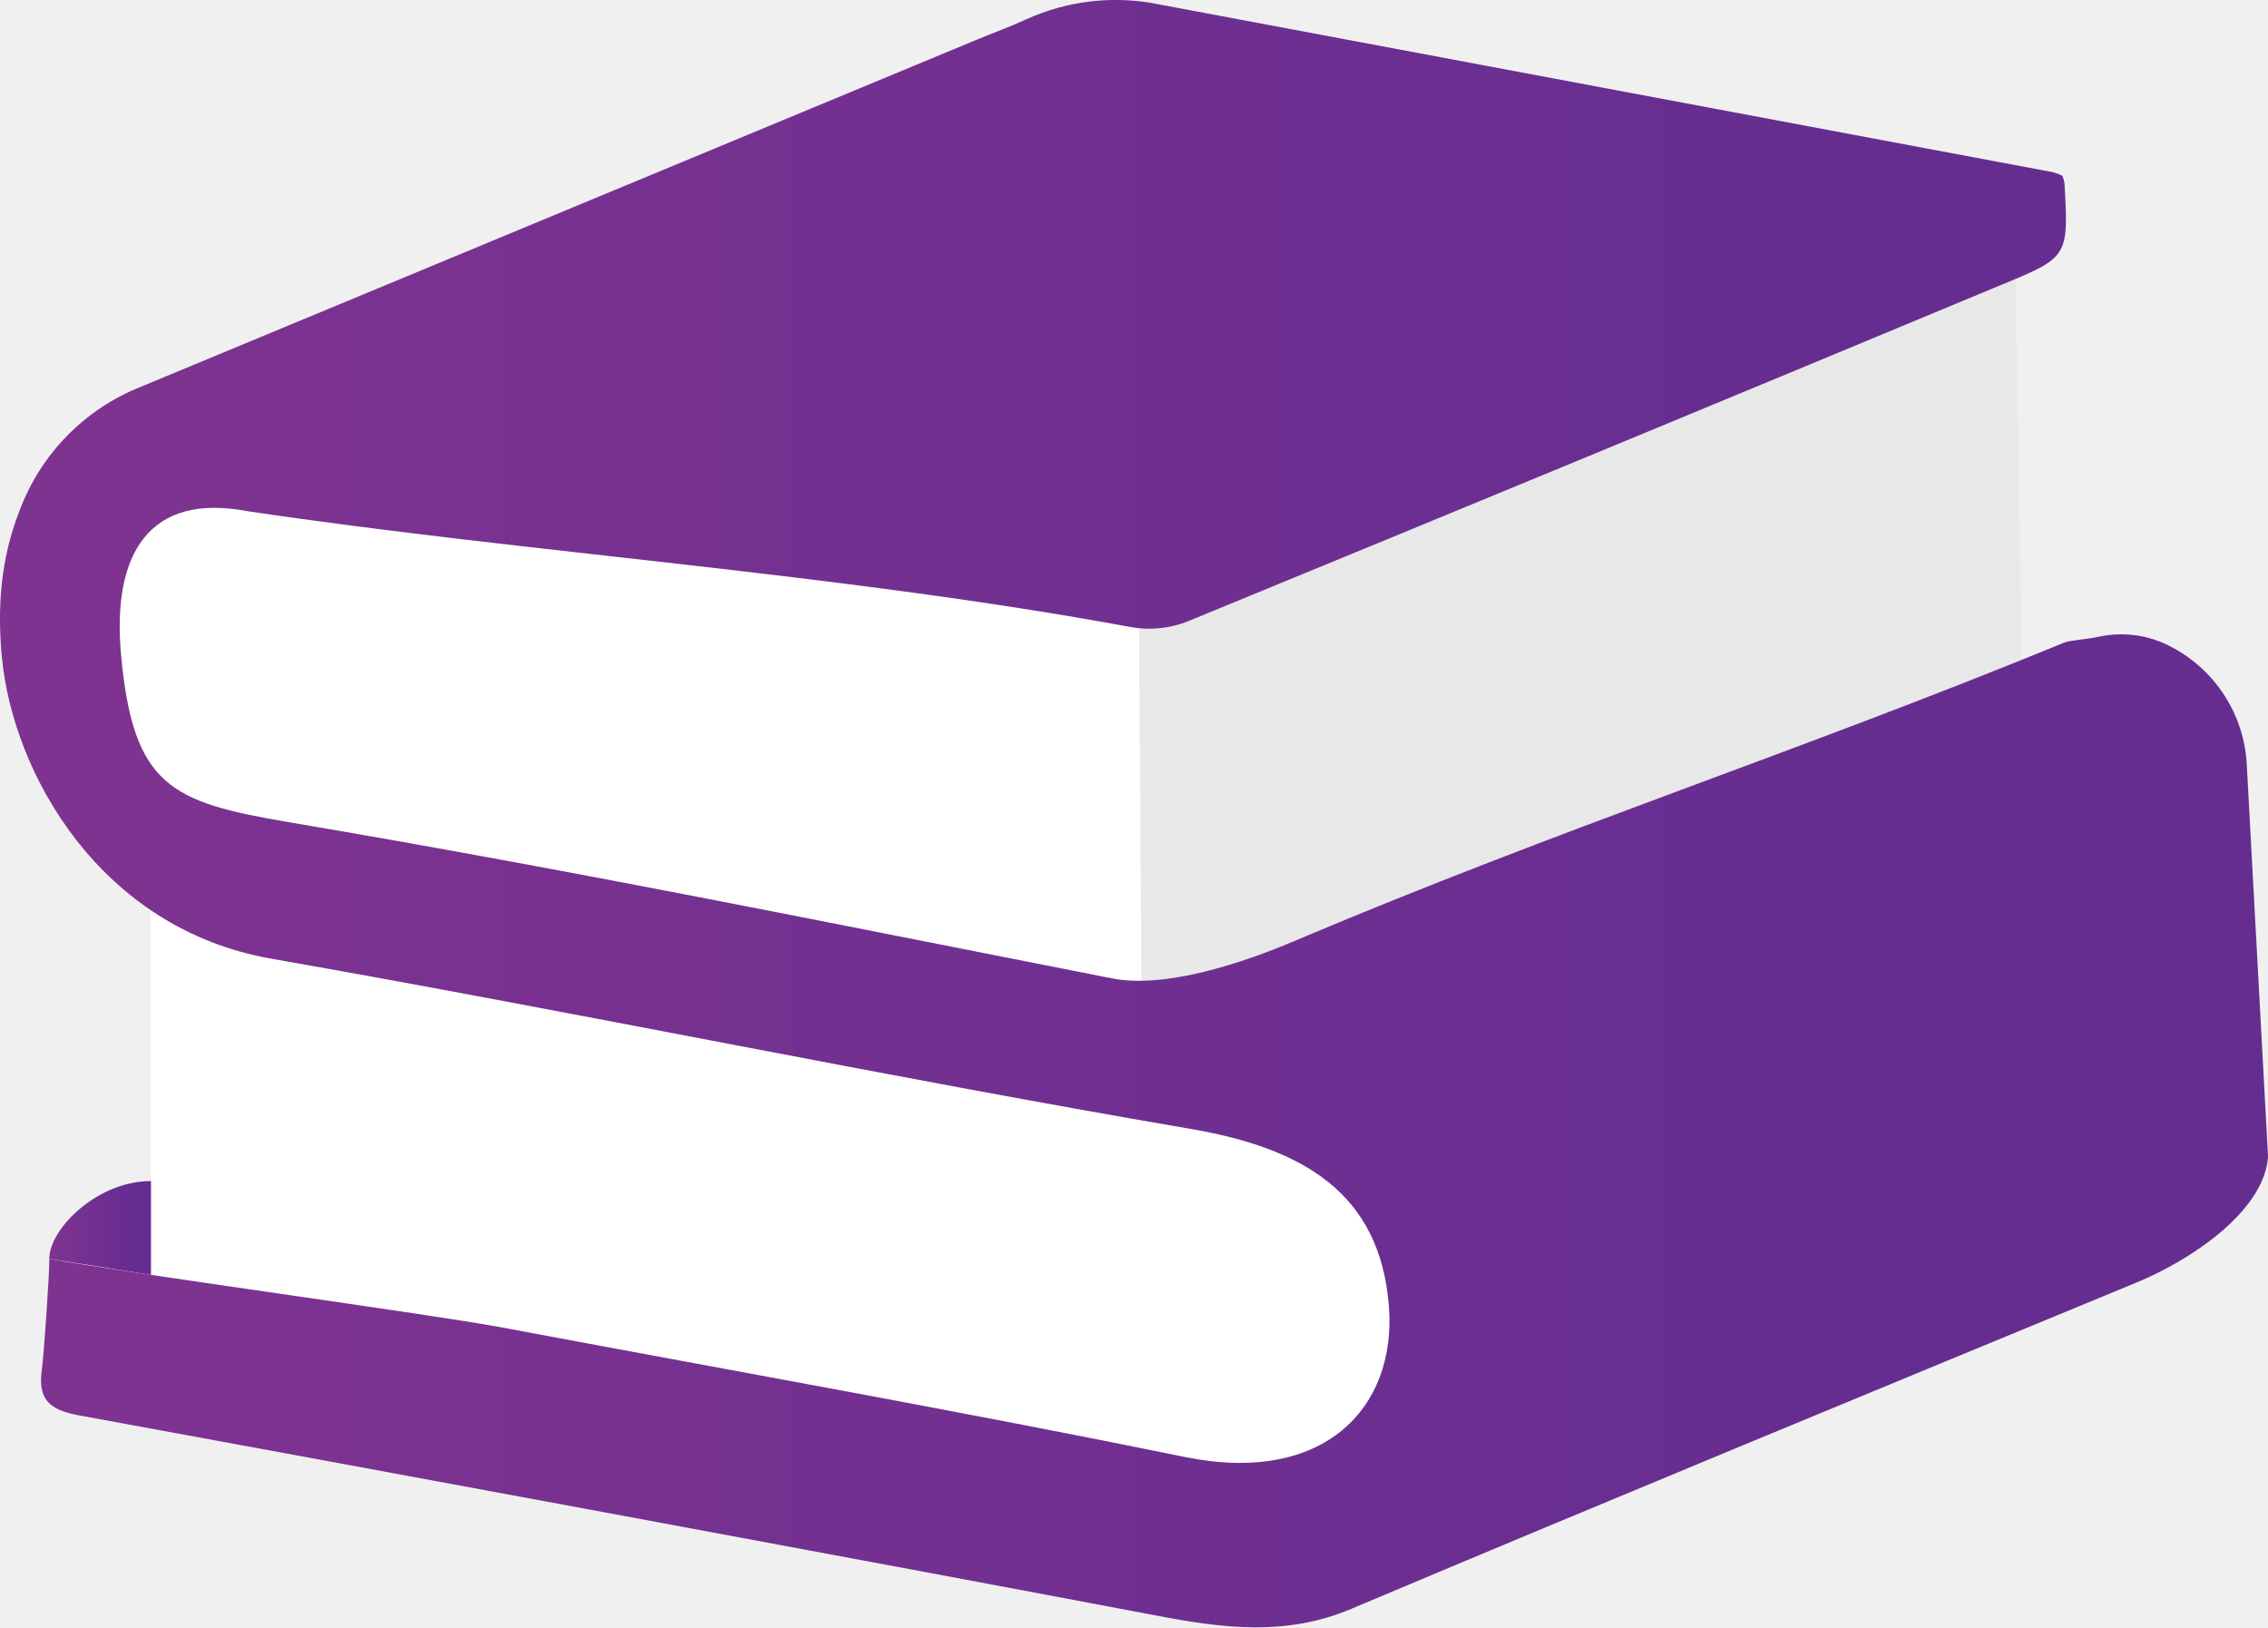
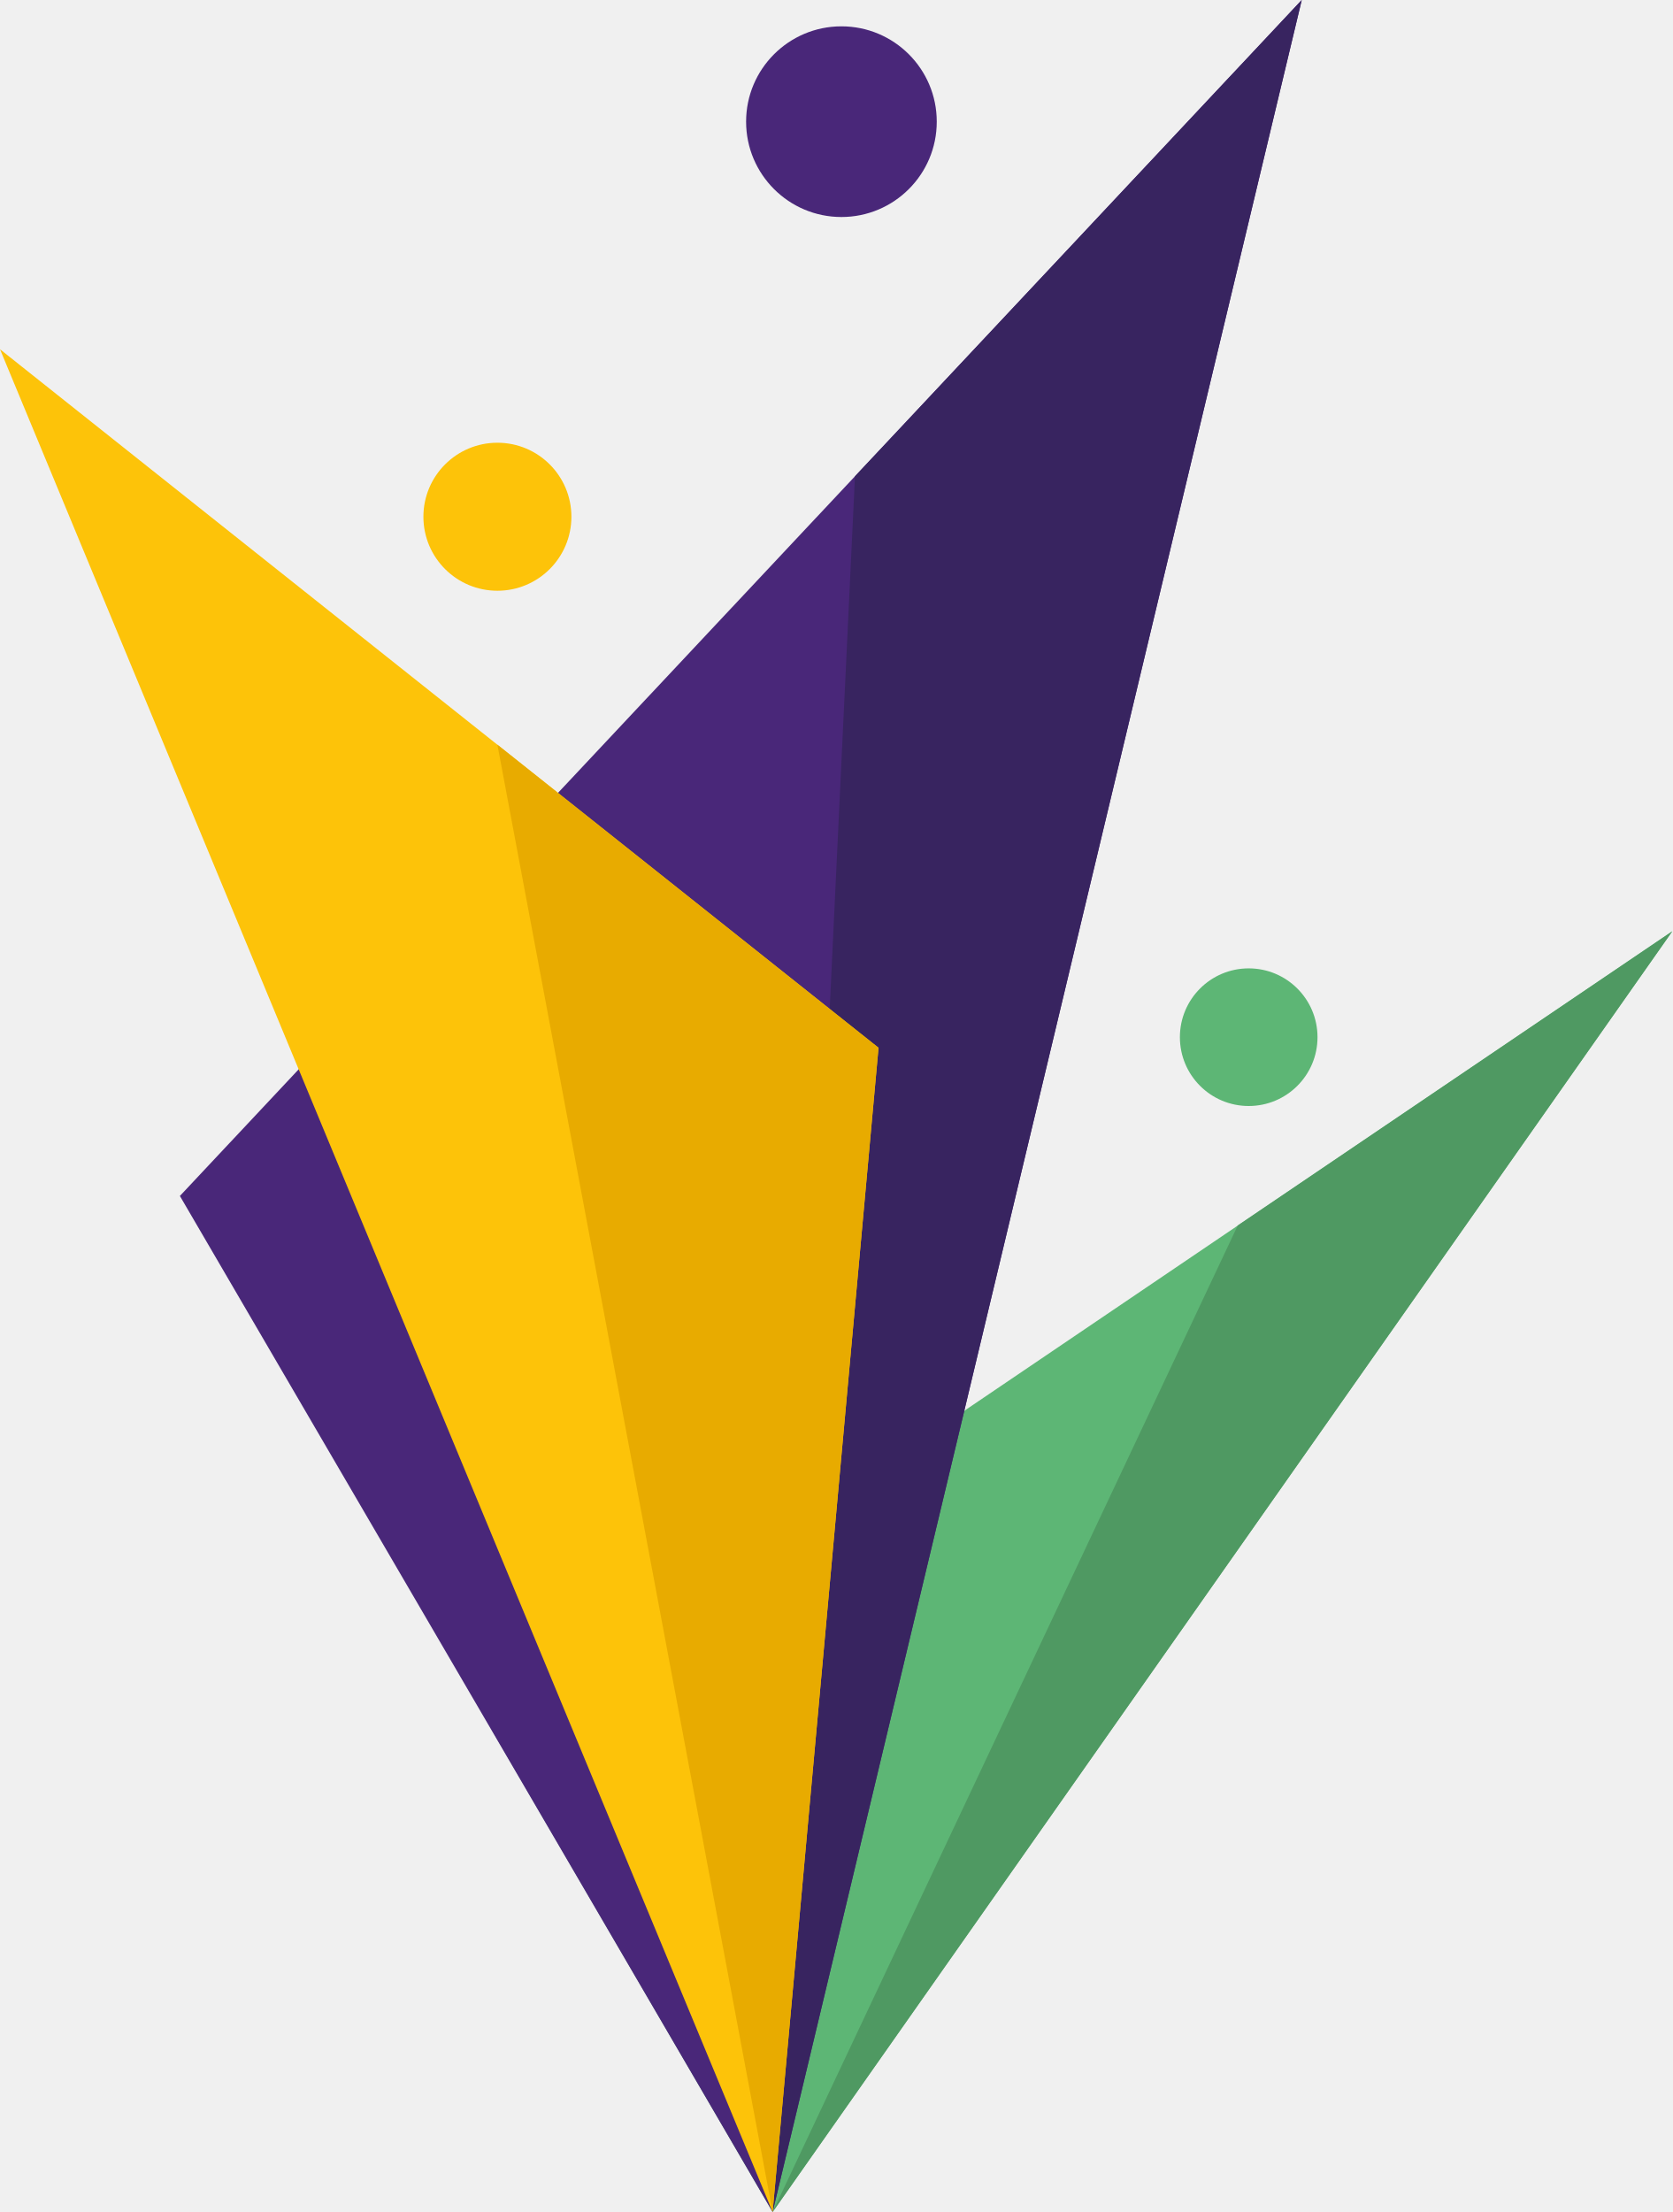
- <svg xmlns="http://www.w3.org/2000/svg" xmlns:xlink="http://www.w3.org/1999/xlink" viewBox="0 0 379.24 272.03">
+ <svg xmlns="http://www.w3.org/2000/svg" viewBox="0 0 90.17 119.26">
  <defs>
-     <style>.cls-1{fill:#fff;}.cls-2{fill:#e8e8e8;}.cls-3{fill:url(#Dégradé_sans_nom_2);}.cls-4{fill:url(#Dégradé_sans_nom_2-2);}</style>
-     <linearGradient id="Dégradé_sans_nom_2" x1="-230.96" y1="136.02" x2="302.38" y2="136.02" gradientUnits="userSpaceOnUse">
-       <stop offset="0" stop-color="#93388f" />
-       <stop offset="1" stop-color="#662d91" />
-     </linearGradient>
-     <linearGradient id="Dégradé_sans_nom_2-2" x1="-2.12" y1="205.27" x2="21.79" y2="205.27" xlink:href="#Dégradé_sans_nom_2" />
+     <style>.cls-1{fill:#5db675;}.cls-2{fill:#492779;}.cls-3{fill:#382460;}.cls-4{fill:#fdc309;}.cls-5{fill:#e8ab00;}.cls-6{fill:#4f9962;}</style>
  </defs>
  <g id="Calque_2" data-name="Calque 2">
    <g id="Calque_1-2" data-name="Calque 1">
-       <polygon class="cls-1" points="16.74 83.8 16.74 132.87 25.24 143.72 25.24 221.04 199.74 257.93 264.25 227.91 202.74 61.93 16.74 83.8" />
-       <polygon class="cls-2" points="190.26 76.41 191.01 183.7 338.24 120.43 336.84 36.14 190.26 76.41" />
-       <path class="cls-3" d="M351.19,106.39c-2.63.55-5,.64-5.95,1-45.11,18.51-84.11,31-129,50-8.37,3.54-21.35,7.92-30.29,6.16C137.28,154,97.13,145.73,48.24,137.43c-19.63-3.33-26-6-28-28-1.54-16.91,4.75-27.06,21-24,46.95,7,99.21,10.41,147.77,19.38a17.43,17.43,0,0,0,9.74-1q67.91-27.88,135.67-56.1C345.88,43,345.91,43,345.21,30.62a6.31,6.31,0,0,0-.35-1.24,10.07,10.07,0,0,0-1.65-.61q-74.59-14-149.2-28a36.17,36.17,0,0,0-22.43,2.47c-2.72,1.25-5.54,2.27-8.31,3.42q-69.86,29-139.73,58A35.68,35.68,0,0,0,3.24,85.44C.12,93.38-.49,101.6.33,110c1.87,19.24,16.32,45.2,45,50.25,51.31,9,102.34,19.66,153.69,28.45,18.66,3.19,31.77,10.58,33.23,29.73,1.28,16.87-10.83,29.88-34.13,25.12-38-7.75-76.19-14.51-114.31-21.67-11.37-2.14-63.57-9.23-75.56-11.45,0,2.89-.93,16.25-1.25,18.51-.71,4.93,1.21,6.75,6.18,7.65,45.53,8.33,135,24.9,180.48,33.53,10.89,2.06,21.36,3.43,32.27-1.17,43.72-18.43,87.6-36.49,131.45-54.61,8.6-3.55,21.12-11.64,21.87-20.91L375.7,128A23.59,23.59,0,0,0,363,108.1,17.71,17.71,0,0,0,351.19,106.39Z" />
-       <path class="cls-4" d="M25.24,197.43c-9,0-17,8-17,13l17,2.68Z" />
+       <polygon class="cls-1" points="90.17 50.21 26.54 93.3 41.66 119.26 90.17 50.21" />
+       <polygon class="cls-2" points="70.19 0 41.66 119.26 9.7 64.48 70.19 0" />
+       <polygon class="cls-3" points="46.1 25.68 41.66 119.26 70.19 0 46.1 25.68" />
+       <polygon class="cls-4" points="0 18.83 47.37 56.49 41.66 119.26 0 18.83" />
+       <circle class="cls-1" cx="67.33" cy="55.92" r="3.71" />
+       <circle class="cls-2" cx="45.37" cy="6.56" r="5.14" />
+       <circle class="cls-4" cx="26.82" cy="27.86" r="3.99" />
+       <polygon class="cls-5" points="26.82 40.15 41.66 119.26 47.37 56.49 26.82 40.15" />
+       <polygon class="cls-6" points="66.74 66.07 41.66 119.26 90.17 50.21 66.74 66.07" />
    </g>
  </g>
</svg>
